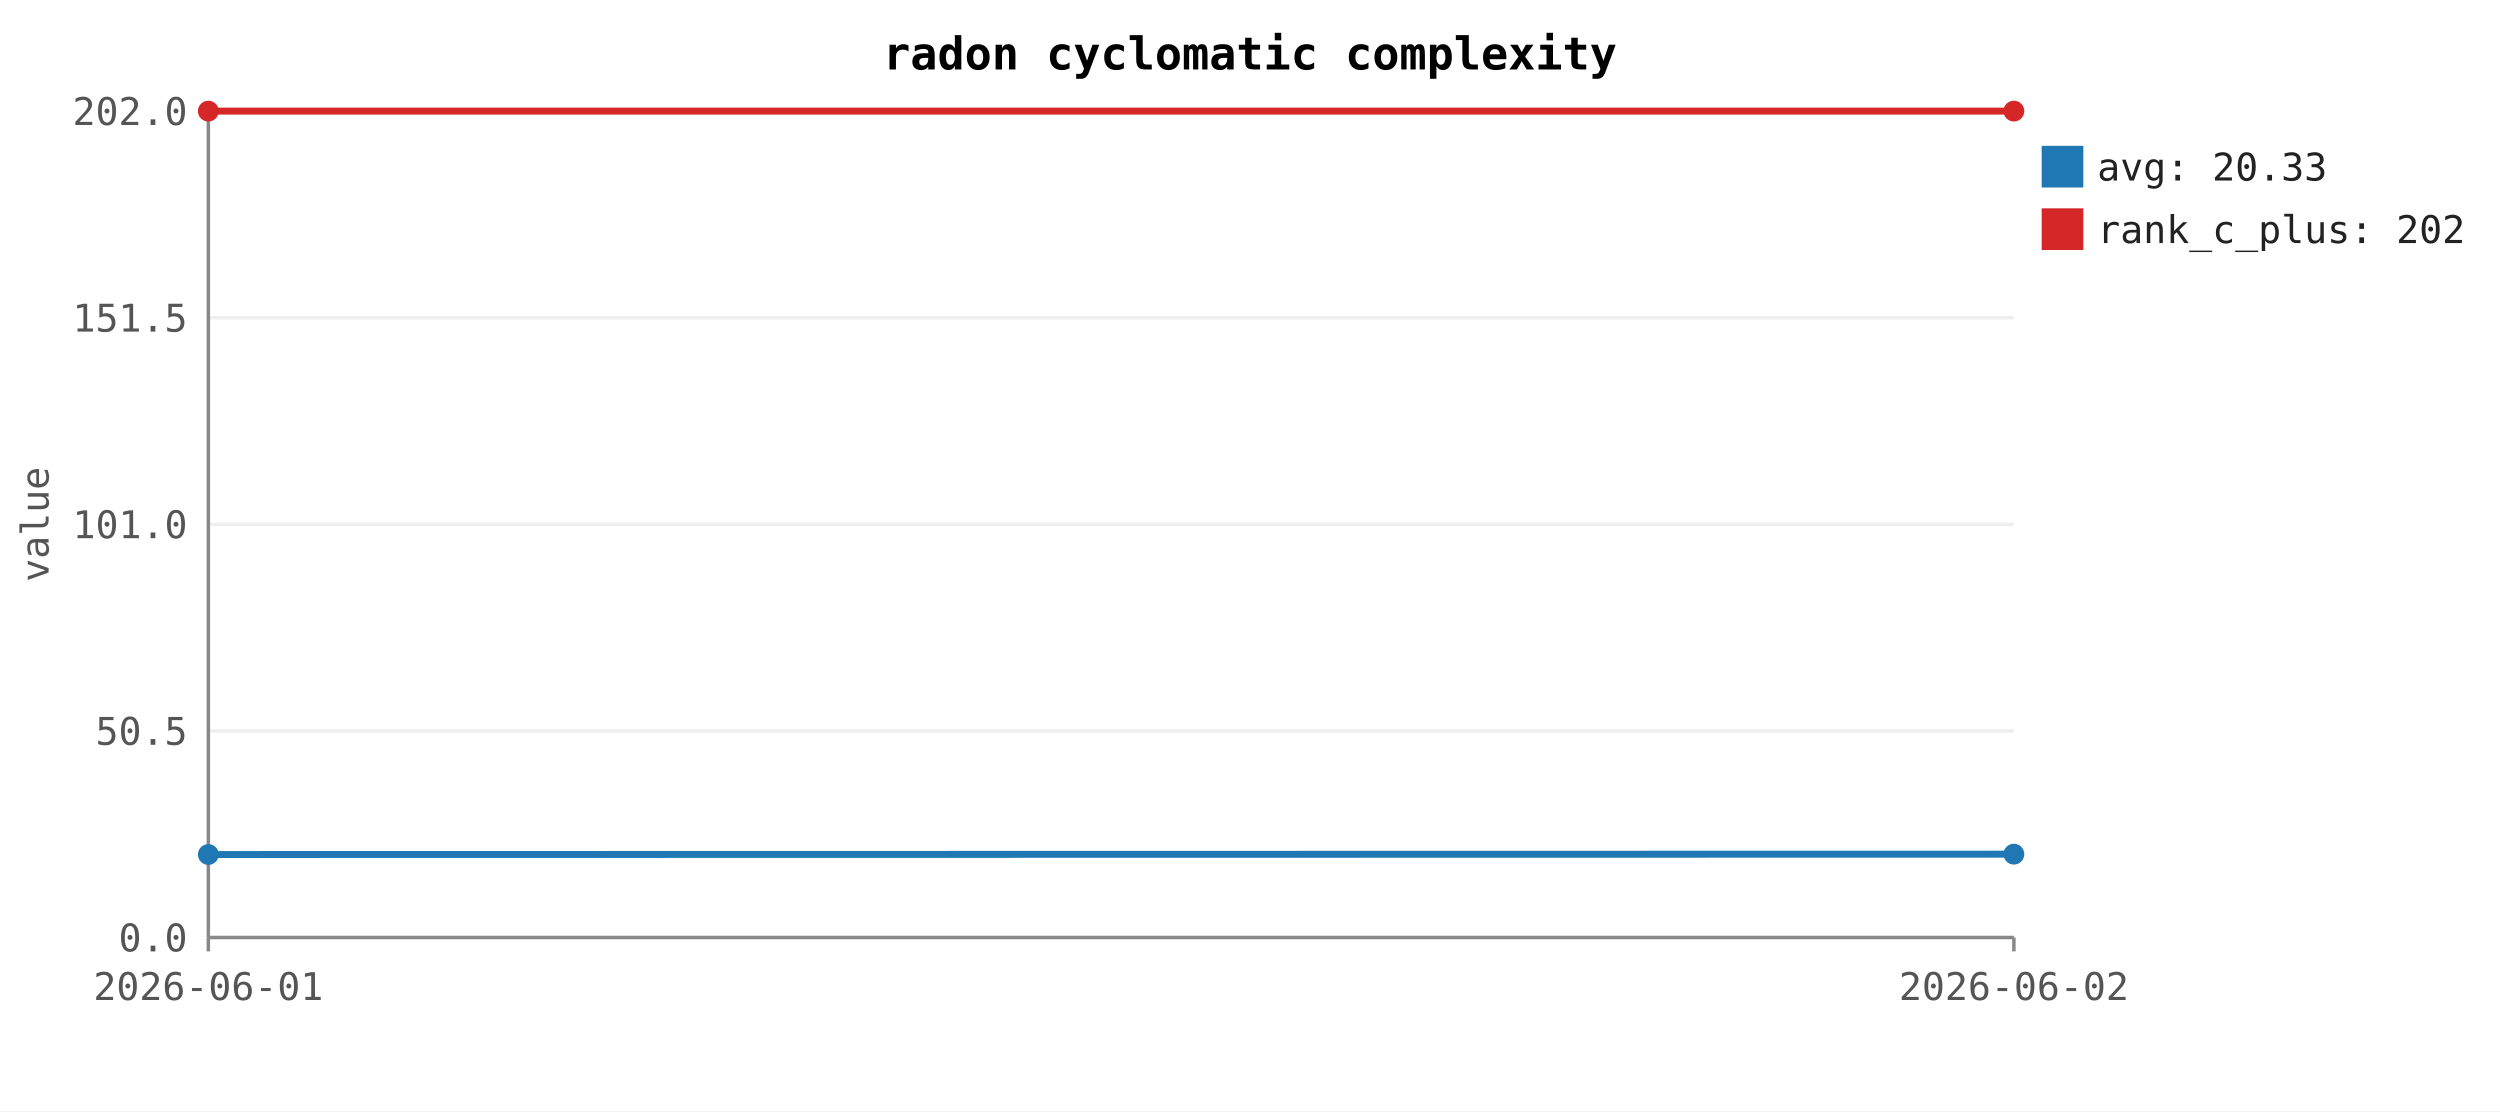
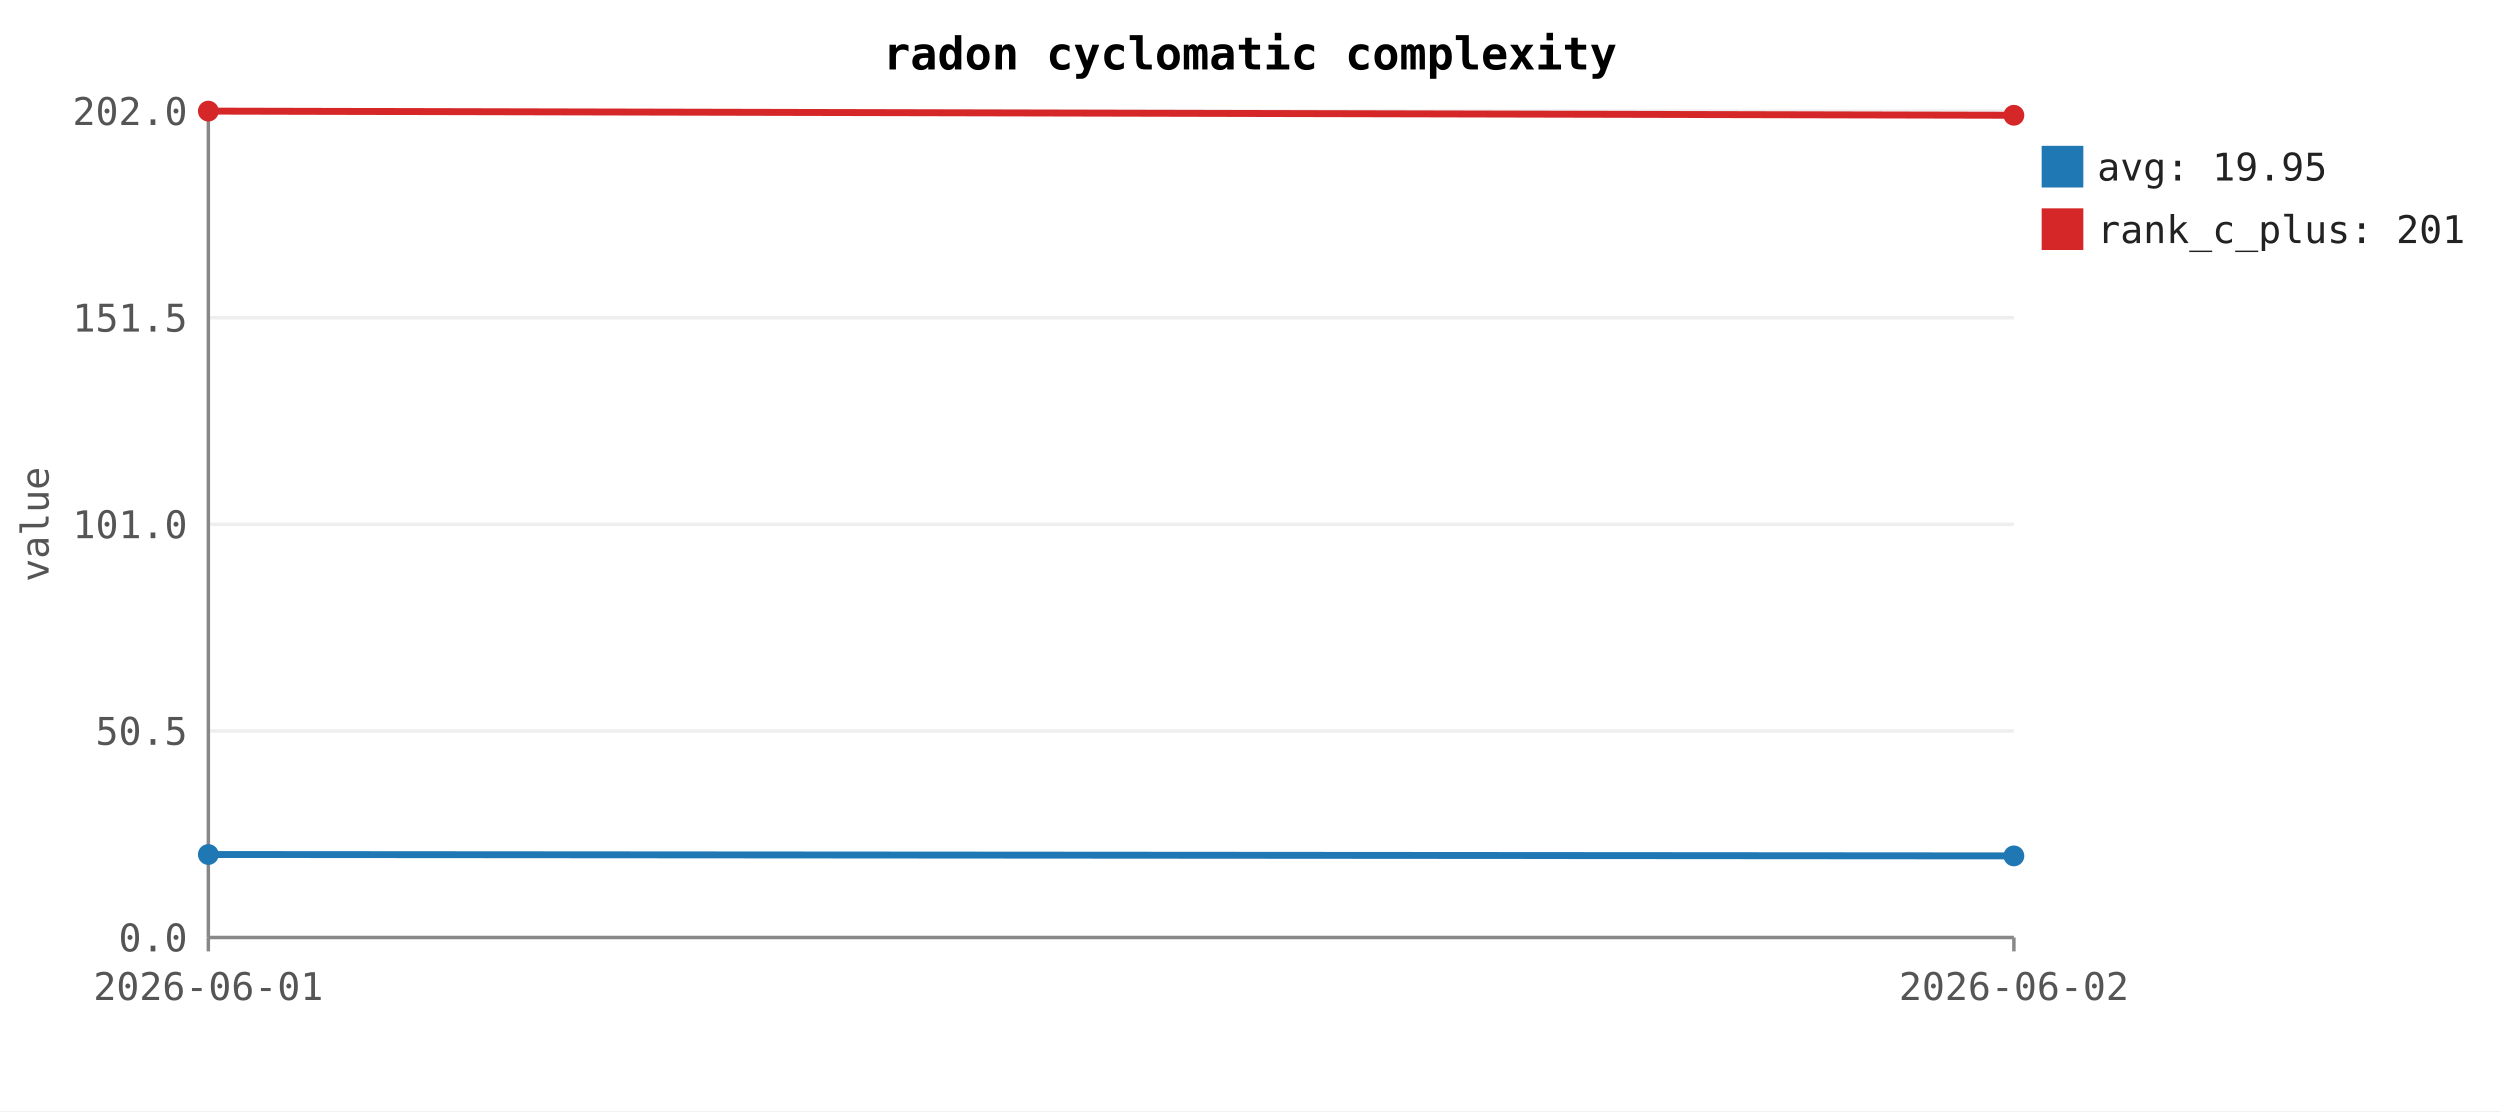
<svg xmlns="http://www.w3.org/2000/svg" viewBox="0 0 720 320" font-family="monospace" font-size="11">
  <rect width="100%" height="100%" fill="white" />
  <text x="360" y="20" text-anchor="middle" font-weight="bold" font-size="13">radon cyclomatic complexity</text>
  <line x1="60" y1="270.0" x2="580" y2="270.0" stroke="#eee" />
  <text x="54" y="274.0" text-anchor="end" fill="#555">0.0</text>
  <line x1="60" y1="210.5" x2="580" y2="210.5" stroke="#eee" />
  <text x="54" y="214.5" text-anchor="end" fill="#555">50.5</text>
  <line x1="60" y1="151.0" x2="580" y2="151.0" stroke="#eee" />
  <text x="54" y="155.0" text-anchor="end" fill="#555">101.0</text>
  <line x1="60" y1="91.5" x2="580" y2="91.5" stroke="#eee" />
  <text x="54" y="95.5" text-anchor="end" fill="#555">151.5</text>
  <line x1="60" y1="32.0" x2="580" y2="32.0" stroke="#eee" />
  <text x="54" y="36.0" text-anchor="end" fill="#555">202.0</text>
  <line x1="60" y1="32" x2="60" y2="270" stroke="#888" />
  <line x1="60" y1="270" x2="580" y2="270" stroke="#888" />
  <line x1="60.0" y1="270" x2="60.0" y2="274" stroke="#888" />
  <text x="60.0" y="288" text-anchor="middle" fill="#555">2026-06-01</text>
  <line x1="580.0" y1="270" x2="580.0" y2="274" stroke="#888" />
  <text x="580.0" y="288" text-anchor="middle" fill="#555">2026-06-02</text>
  <text x="14" y="151" text-anchor="middle" transform="rotate(-90 14 151)" fill="#555">value</text>
-   <path d="M60.0,246.1 L580.0,246.0" fill="none" stroke="#1f77b4" stroke-width="2" />
+   <path d="M60.0,246.1 L580.0,246.5" fill="none" stroke="#1f77b4" stroke-width="2" />
  <circle cx="60.0" cy="246.1" r="3" fill="#1f77b4" />
-   <circle cx="580.0" cy="246.0" r="3" fill="#1f77b4" />
+   <circle cx="580.0" cy="246.5" r="3" fill="#1f77b4" />
  <rect x="588" y="42" width="12" height="12" fill="#1f77b4" />
-   <text x="604" y="52" fill="#222">avg: 20.33</text>
-   <path d="M60.0,32.0 L580.0,32.0" fill="none" stroke="#d62728" stroke-width="2" />
+   <text x="604" y="52" fill="#222">avg: 19.95</text>
+   <path d="M60.0,32.0 L580.0,33.2" fill="none" stroke="#d62728" stroke-width="2" />
  <circle cx="60.0" cy="32.0" r="3" fill="#d62728" />
-   <circle cx="580.0" cy="32.0" r="3" fill="#d62728" />
+   <circle cx="580.0" cy="33.2" r="3" fill="#d62728" />
  <rect x="588" y="60" width="12" height="12" fill="#d62728" />
-   <text x="604" y="70" fill="#222">rank_c_plus: 202</text>
+   <text x="604" y="70" fill="#222">rank_c_plus: 201</text>
</svg>
